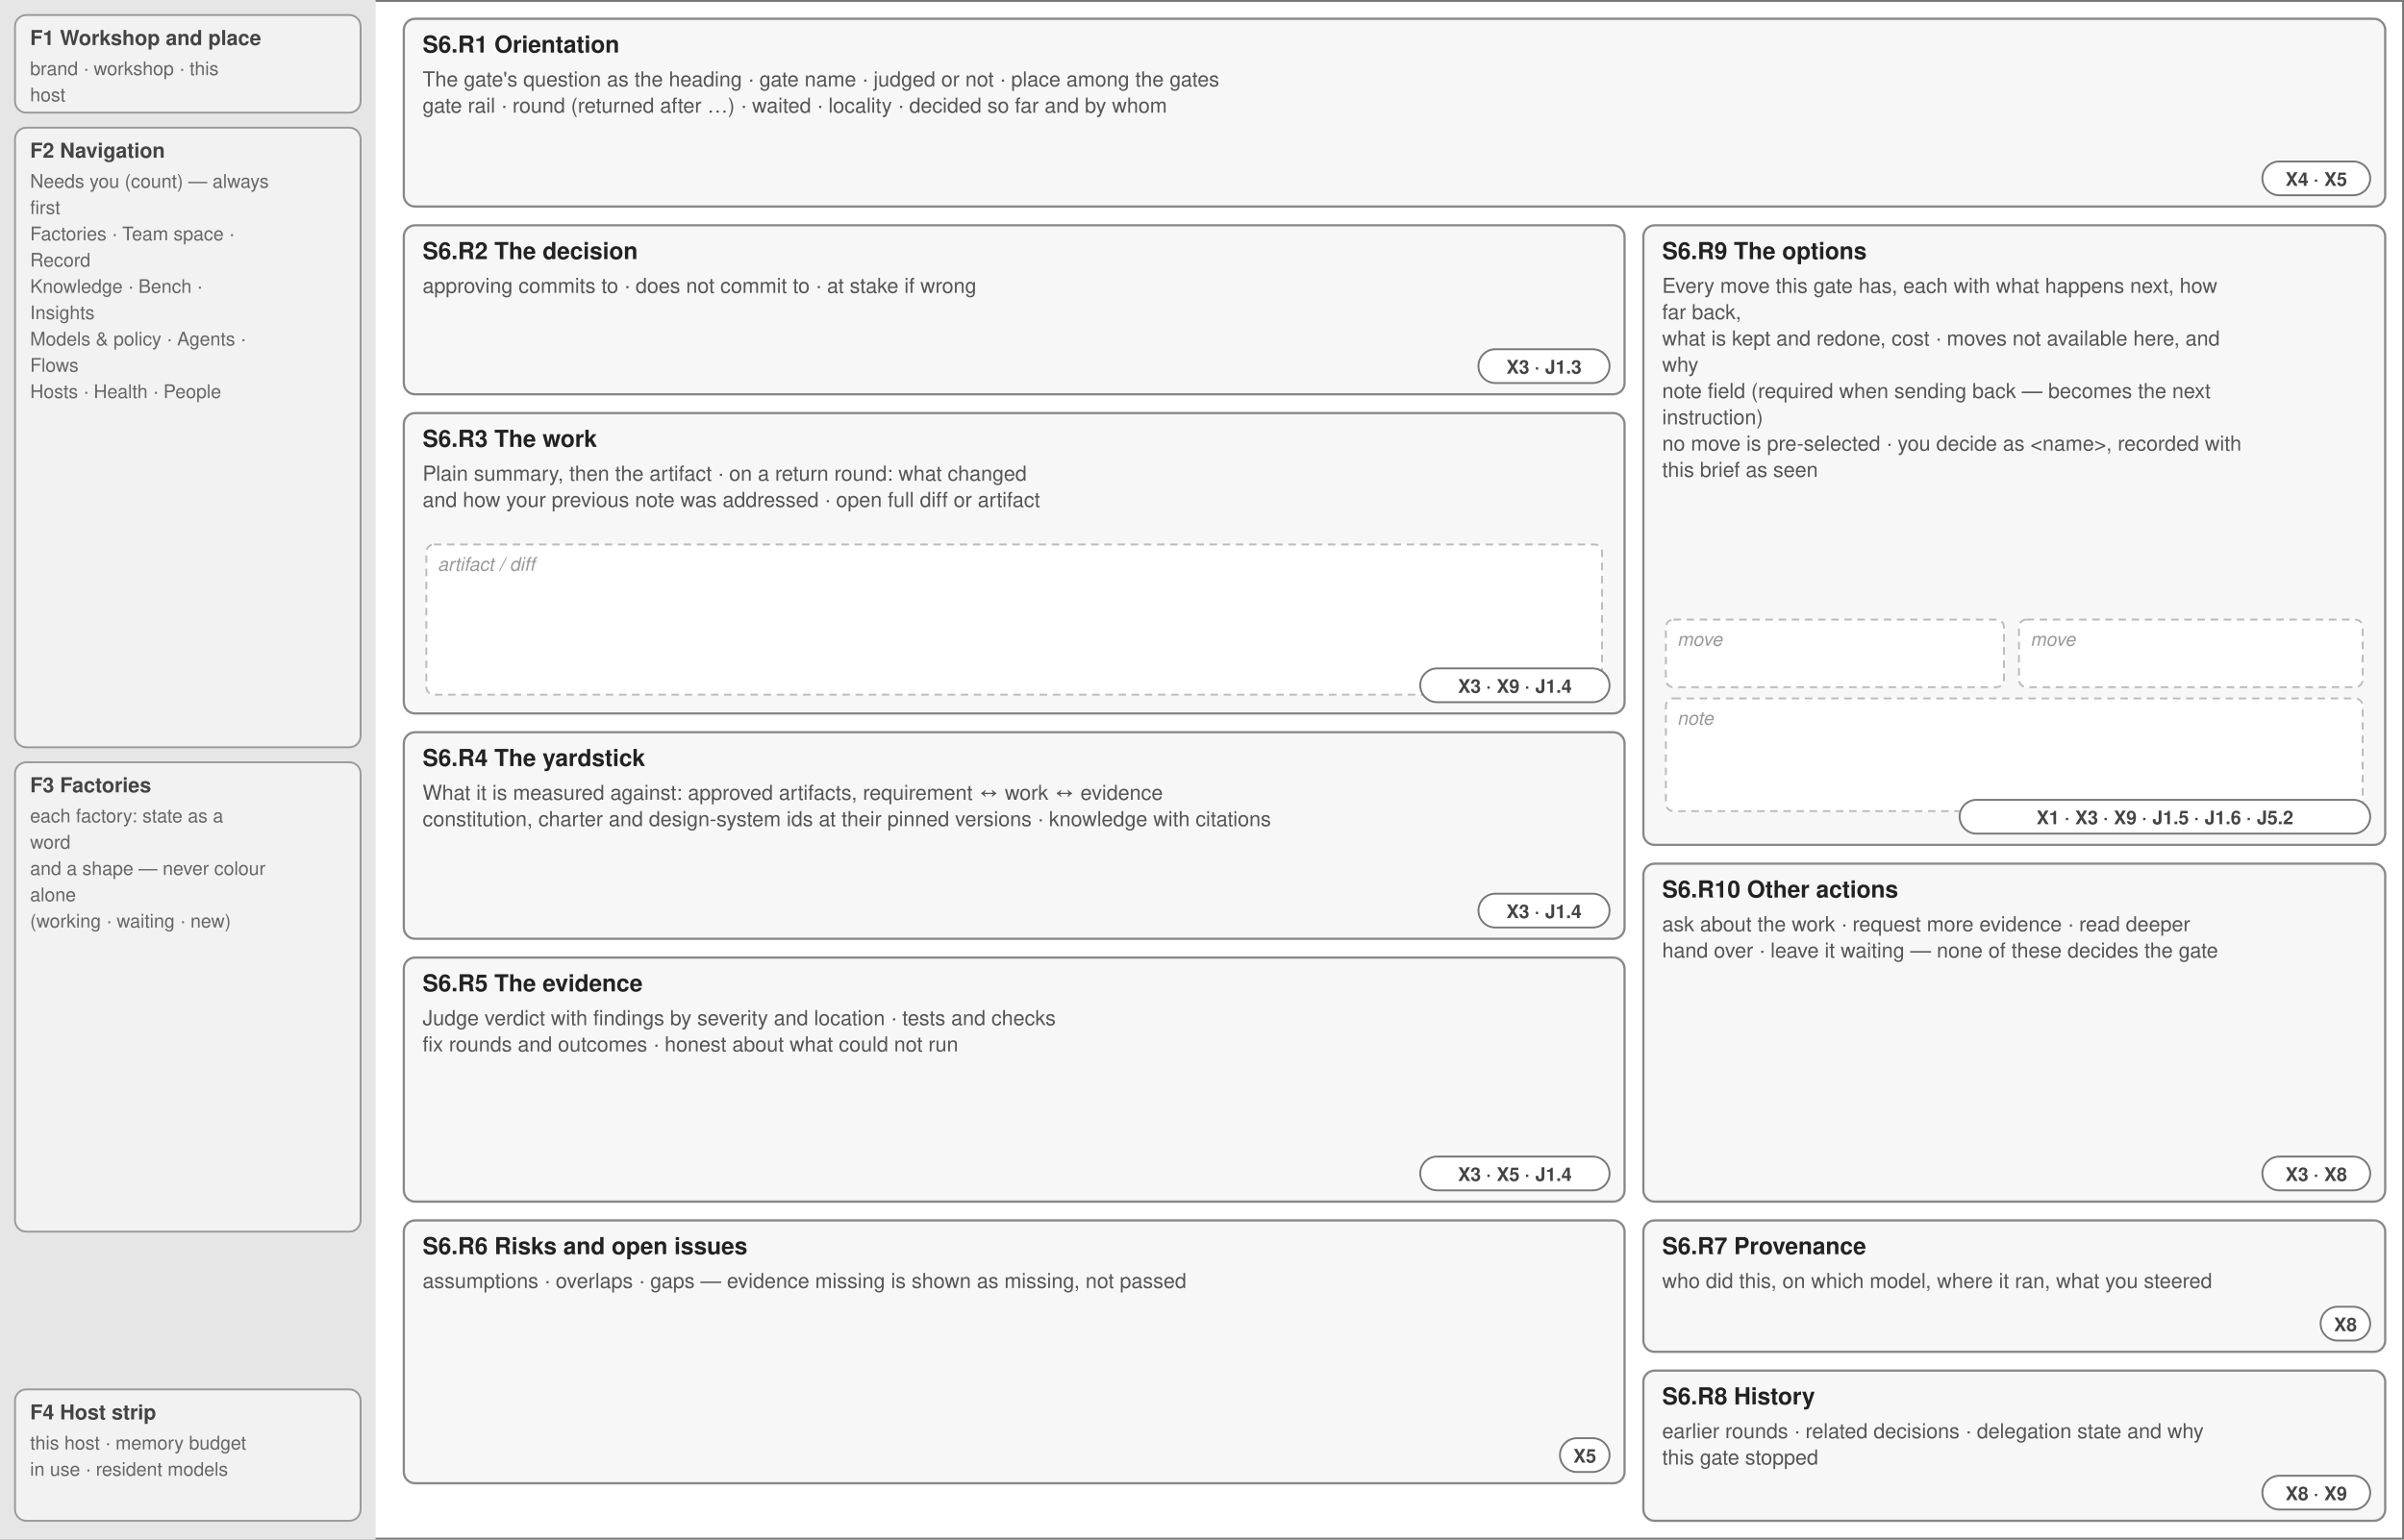
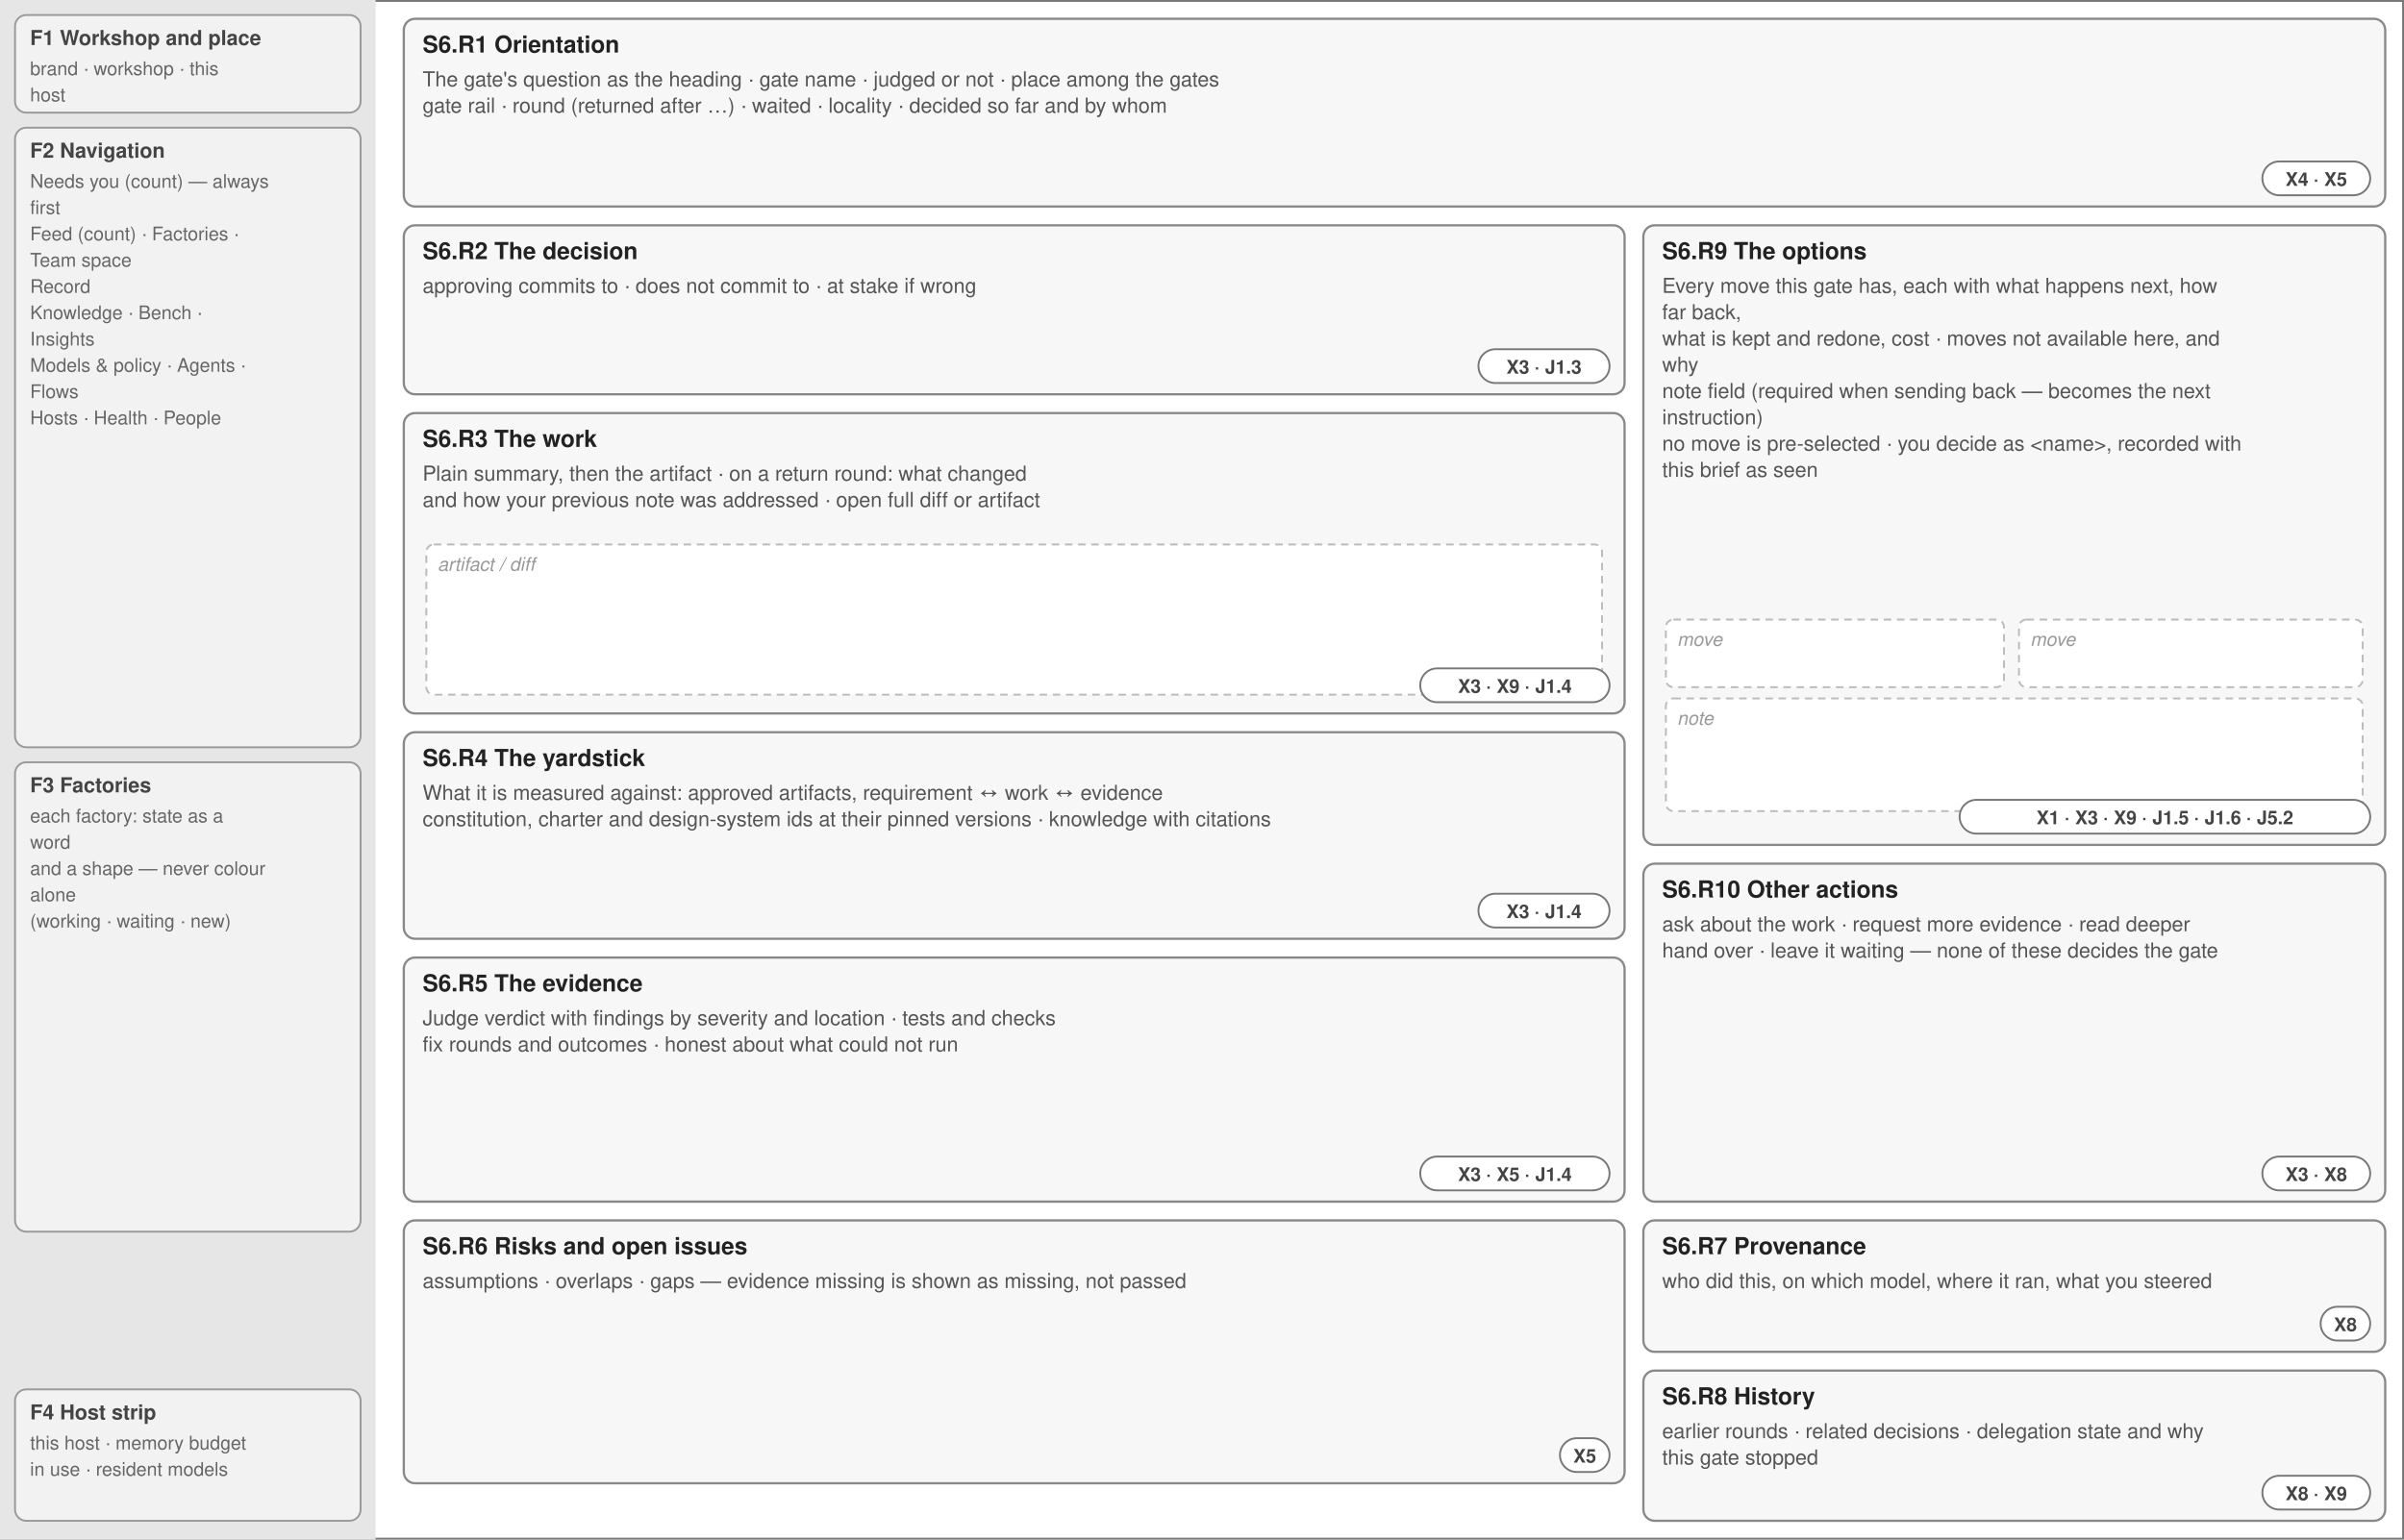
<svg xmlns="http://www.w3.org/2000/svg" viewBox="0 0 1280 820" font-family="Helvetica, Arial, sans-serif" role="img" aria-labelledby="t d">
  <rect x="0.5" y="0.5" width="1279" height="819" rx="0" fill="#fff" stroke="#777" stroke-width="1" />
  <rect x="0" y="0" width="200" height="820" rx="0" fill="#E6E6E6" stroke="none" stroke-width="0" />
  <rect x="8" y="8" width="184" height="52" rx="6" fill="#F2F2F2" stroke="#999" stroke-width="1" />
  <text x="16" y="24" font-size="11" font-weight="bold" fill="#444" font-style="normal" text-anchor="start">F1 Workshop and place</text>
  <text x="16" y="40" font-size="10" font-weight="normal" fill="#666" font-style="normal" text-anchor="start">brand · workshop · this</text>
  <text x="16" y="54" font-size="10" font-weight="normal" fill="#666" font-style="normal" text-anchor="start">host</text>
  <rect x="8" y="68" width="184" height="330" rx="6" fill="#F2F2F2" stroke="#999" stroke-width="1" />
  <text x="16" y="84" font-size="11" font-weight="bold" fill="#444" font-style="normal" text-anchor="start">F2 Navigation</text>
  <text x="16" y="100" font-size="10" font-weight="normal" fill="#666" font-style="normal" text-anchor="start">Needs you (count) — always</text>
  <text x="16" y="114" font-size="10" font-weight="normal" fill="#666" font-style="normal" text-anchor="start">first</text>
-   <text x="16" y="128" font-size="10" font-weight="normal" fill="#666" font-style="normal" text-anchor="start">Factories · Team space ·</text>
-   <text x="16" y="142" font-size="10" font-weight="normal" fill="#666" font-style="normal" text-anchor="start">Record</text>
-   <text x="16" y="156" font-size="10" font-weight="normal" fill="#666" font-style="normal" text-anchor="start">Knowledge · Bench ·</text>
-   <text x="16" y="170" font-size="10" font-weight="normal" fill="#666" font-style="normal" text-anchor="start">Insights</text>
-   <text x="16" y="184" font-size="10" font-weight="normal" fill="#666" font-style="normal" text-anchor="start">Models &amp; policy · Agents ·</text>
-   <text x="16" y="198" font-size="10" font-weight="normal" fill="#666" font-style="normal" text-anchor="start">Flows</text>
-   <text x="16" y="212" font-size="10" font-weight="normal" fill="#666" font-style="normal" text-anchor="start">Hosts · Health · People</text>
+   <text x="16" y="128" font-size="10" font-weight="normal" fill="#666" font-style="normal" text-anchor="start">Feed (count) · Factories ·</text>
+   <text x="16" y="142" font-size="10" font-weight="normal" fill="#666" font-style="normal" text-anchor="start">Team space</text>
+   <text x="16" y="156" font-size="10" font-weight="normal" fill="#666" font-style="normal" text-anchor="start">Record</text>
+   <text x="16" y="170" font-size="10" font-weight="normal" fill="#666" font-style="normal" text-anchor="start">Knowledge · Bench ·</text>
+   <text x="16" y="184" font-size="10" font-weight="normal" fill="#666" font-style="normal" text-anchor="start">Insights</text>
+   <text x="16" y="198" font-size="10" font-weight="normal" fill="#666" font-style="normal" text-anchor="start">Models &amp; policy · Agents ·</text>
+   <text x="16" y="212" font-size="10" font-weight="normal" fill="#666" font-style="normal" text-anchor="start">Flows</text>
+   <text x="16" y="226" font-size="10" font-weight="normal" fill="#666" font-style="normal" text-anchor="start">Hosts · Health · People</text>
  <rect x="8" y="406" width="184" height="250" rx="6" fill="#F2F2F2" stroke="#999" stroke-width="1" />
  <text x="16" y="422" font-size="11" font-weight="bold" fill="#444" font-style="normal" text-anchor="start">F3 Factories</text>
  <text x="16" y="438" font-size="10" font-weight="normal" fill="#666" font-style="normal" text-anchor="start">each factory: state as a</text>
  <text x="16" y="452" font-size="10" font-weight="normal" fill="#666" font-style="normal" text-anchor="start">word</text>
  <text x="16" y="466" font-size="10" font-weight="normal" fill="#666" font-style="normal" text-anchor="start">and a shape — never colour</text>
  <text x="16" y="480" font-size="10" font-weight="normal" fill="#666" font-style="normal" text-anchor="start">alone</text>
  <text x="16" y="494" font-size="10" font-weight="normal" fill="#666" font-style="normal" text-anchor="start">(working · waiting · new)</text>
  <rect x="8" y="740" width="184" height="70" rx="6" fill="#F2F2F2" stroke="#999" stroke-width="1" />
  <text x="16" y="756" font-size="11" font-weight="bold" fill="#444" font-style="normal" text-anchor="start">F4 Host strip</text>
  <text x="16" y="772" font-size="10" font-weight="normal" fill="#666" font-style="normal" text-anchor="start">this host · memory budget</text>
  <text x="16" y="786" font-size="10" font-weight="normal" fill="#666" font-style="normal" text-anchor="start">in use · resident models</text>
  <rect x="215" y="10" width="1055" height="100" rx="6" fill="#F7F7F7" stroke="#888" stroke-width="1.2" />
  <text x="225" y="28" font-size="12.5" font-weight="bold" fill="#222" font-style="normal" text-anchor="start">S6.R1  Orientation</text>
  <text x="225" y="46" font-size="11" font-weight="normal" fill="#555" font-style="normal" text-anchor="start">The gate's question as the heading · gate name · judged or not · place among the gates</text>
  <text x="225" y="60" font-size="11" font-weight="normal" fill="#555" font-style="normal" text-anchor="start">gate rail · round (returned after …) · waited · locality · decided so far and by whom</text>
  <rect x="1204.6" y="86" width="57.4" height="18" rx="9" fill="#fff" stroke="#777" stroke-width="1" />
  <text x="1233.3" y="99" font-size="10" font-weight="bold" fill="#444" font-style="normal" text-anchor="middle">X4 · X5</text>
  <rect x="215" y="120" width="650" height="90" rx="6" fill="#F7F7F7" stroke="#888" stroke-width="1.2" />
  <text x="225" y="138" font-size="12.5" font-weight="bold" fill="#222" font-style="normal" text-anchor="start">S6.R2  The decision</text>
  <text x="225" y="156" font-size="11" font-weight="normal" fill="#555" font-style="normal" text-anchor="start">approving commits to · does not commit to · at stake if wrong</text>
  <rect x="787.2" y="186" width="69.8" height="18" rx="9" fill="#fff" stroke="#777" stroke-width="1" />
  <text x="822.1" y="199" font-size="10" font-weight="bold" fill="#444" font-style="normal" text-anchor="middle">X3 · J1.3</text>
  <rect x="215" y="220" width="650" height="160" rx="6" fill="#F7F7F7" stroke="#888" stroke-width="1.2" />
  <rect x="227" y="290" width="626" height="80" rx="4" fill="#fff" stroke="#BBB" stroke-width="1" stroke-dasharray="4 3" />
  <text x="233" y="304" font-size="10" font-weight="normal" fill="#999" font-style="italic" text-anchor="start">artifact / diff</text>
  <text x="225" y="238" font-size="12.5" font-weight="bold" fill="#222" font-style="normal" text-anchor="start">S6.R3  The work</text>
  <text x="225" y="256" font-size="11" font-weight="normal" fill="#555" font-style="normal" text-anchor="start">Plain summary, then the artifact · on a return round: what changed</text>
  <text x="225" y="270" font-size="11" font-weight="normal" fill="#555" font-style="normal" text-anchor="start">and how your previous note was addressed · open full diff or artifact</text>
  <rect x="756.2" y="356" width="100.8" height="18" rx="9" fill="#fff" stroke="#777" stroke-width="1" />
  <text x="806.6" y="369" font-size="10" font-weight="bold" fill="#444" font-style="normal" text-anchor="middle">X3 · X9 · J1.4</text>
  <rect x="215" y="390" width="650" height="110" rx="6" fill="#F7F7F7" stroke="#888" stroke-width="1.2" />
  <text x="225" y="408" font-size="12.5" font-weight="bold" fill="#222" font-style="normal" text-anchor="start">S6.R4  The yardstick</text>
  <text x="225" y="426" font-size="11" font-weight="normal" fill="#555" font-style="normal" text-anchor="start">What it is measured against: approved artifacts, requirement ↔ work ↔ evidence</text>
  <text x="225" y="440" font-size="11" font-weight="normal" fill="#555" font-style="normal" text-anchor="start">constitution, charter and design-system ids at their pinned versions · knowledge with citations</text>
  <rect x="787.2" y="476" width="69.8" height="18" rx="9" fill="#fff" stroke="#777" stroke-width="1" />
  <text x="822.1" y="489" font-size="10" font-weight="bold" fill="#444" font-style="normal" text-anchor="middle">X3 · J1.4</text>
  <rect x="215" y="510" width="650" height="130" rx="6" fill="#F7F7F7" stroke="#888" stroke-width="1.2" />
  <text x="225" y="528" font-size="12.5" font-weight="bold" fill="#222" font-style="normal" text-anchor="start">S6.R5  The evidence</text>
  <text x="225" y="546" font-size="11" font-weight="normal" fill="#555" font-style="normal" text-anchor="start">Judge verdict with findings by severity and location · tests and checks</text>
  <text x="225" y="560" font-size="11" font-weight="normal" fill="#555" font-style="normal" text-anchor="start">fix rounds and outcomes · honest about what could not run</text>
  <rect x="756.2" y="616" width="100.8" height="18" rx="9" fill="#fff" stroke="#777" stroke-width="1" />
  <text x="806.6" y="629" font-size="10" font-weight="bold" fill="#444" font-style="normal" text-anchor="middle">X3 · X5 · J1.4</text>
  <rect x="215" y="650" width="650" height="140" rx="6" fill="#F7F7F7" stroke="#888" stroke-width="1.2" />
  <text x="225" y="668" font-size="12.5" font-weight="bold" fill="#222" font-style="normal" text-anchor="start">S6.R6  Risks and open issues</text>
  <text x="225" y="686" font-size="11" font-weight="normal" fill="#555" font-style="normal" text-anchor="start">assumptions · overlaps · gaps — evidence missing is shown as missing, not passed</text>
  <rect x="830.6" y="766" width="26.4" height="18" rx="9" fill="#fff" stroke="#777" stroke-width="1" />
  <text x="843.8" y="779" font-size="10" font-weight="bold" fill="#444" font-style="normal" text-anchor="middle">X5</text>
  <rect x="875" y="650" width="395" height="70" rx="6" fill="#F7F7F7" stroke="#888" stroke-width="1.2" />
  <text x="885" y="668" font-size="12.5" font-weight="bold" fill="#222" font-style="normal" text-anchor="start">S6.R7  Provenance</text>
  <text x="885" y="686" font-size="11" font-weight="normal" fill="#555" font-style="normal" text-anchor="start">who did this, on which model, where it ran, what you steered</text>
  <rect x="1235.6" y="696" width="26.4" height="18" rx="9" fill="#fff" stroke="#777" stroke-width="1" />
  <text x="1248.8" y="709" font-size="10" font-weight="bold" fill="#444" font-style="normal" text-anchor="middle">X8</text>
  <rect x="875" y="730" width="395" height="80" rx="6" fill="#F7F7F7" stroke="#888" stroke-width="1.2" />
  <text x="885" y="748" font-size="12.5" font-weight="bold" fill="#222" font-style="normal" text-anchor="start">S6.R8  History</text>
  <text x="885" y="766" font-size="11" font-weight="normal" fill="#555" font-style="normal" text-anchor="start">earlier rounds · related decisions · delegation state and why</text>
  <text x="885" y="780" font-size="11" font-weight="normal" fill="#555" font-style="normal" text-anchor="start">this gate stopped</text>
  <rect x="1204.6" y="786" width="57.4" height="18" rx="9" fill="#fff" stroke="#777" stroke-width="1" />
  <text x="1233.3" y="799" font-size="10" font-weight="bold" fill="#444" font-style="normal" text-anchor="middle">X8 · X9</text>
  <rect x="875" y="120" width="395" height="330" rx="6" fill="#F7F7F7" stroke="#888" stroke-width="1.2" />
  <rect x="887" y="330" width="180" height="36" rx="4" fill="#fff" stroke="#BBB" stroke-width="1" stroke-dasharray="4 3" />
  <text x="893" y="344" font-size="10" font-weight="normal" fill="#999" font-style="italic" text-anchor="start">move</text>
  <rect x="1075" y="330" width="183" height="36" rx="4" fill="#fff" stroke="#BBB" stroke-width="1" stroke-dasharray="4 3" />
  <text x="1081" y="344" font-size="10" font-weight="normal" fill="#999" font-style="italic" text-anchor="start">move</text>
  <rect x="887" y="372" width="371" height="60" rx="4" fill="#fff" stroke="#BBB" stroke-width="1" stroke-dasharray="4 3" />
  <text x="893" y="386" font-size="10" font-weight="normal" fill="#999" font-style="italic" text-anchor="start">note</text>
  <text x="885" y="138" font-size="12.5" font-weight="bold" fill="#222" font-style="normal" text-anchor="start">S6.R9  The options</text>
  <text x="885" y="156" font-size="11" font-weight="normal" fill="#555" font-style="normal" text-anchor="start">Every move this gate has, each with what happens next, how</text>
  <text x="885" y="170" font-size="11" font-weight="normal" fill="#555" font-style="normal" text-anchor="start">far back,</text>
  <text x="885" y="184" font-size="11" font-weight="normal" fill="#555" font-style="normal" text-anchor="start">what is kept and redone, cost · moves not available here, and</text>
  <text x="885" y="198" font-size="11" font-weight="normal" fill="#555" font-style="normal" text-anchor="start">why</text>
  <text x="885" y="212" font-size="11" font-weight="normal" fill="#555" font-style="normal" text-anchor="start">note field (required when sending back — becomes the next</text>
  <text x="885" y="226" font-size="11" font-weight="normal" fill="#555" font-style="normal" text-anchor="start">instruction)</text>
  <text x="885" y="240" font-size="11" font-weight="normal" fill="#555" font-style="normal" text-anchor="start">no move is pre-selected · you decide as &lt;name&gt;, recorded with</text>
  <text x="885" y="254" font-size="11" font-weight="normal" fill="#555" font-style="normal" text-anchor="start">this brief as seen</text>
  <rect x="1043.4" y="426" width="218.6" height="18" rx="9" fill="#fff" stroke="#777" stroke-width="1" />
  <text x="1152.7" y="439" font-size="10" font-weight="bold" fill="#444" font-style="normal" text-anchor="middle">X1 · X3 · X9 · J1.5 · J1.6 · J5.2</text>
  <rect x="875" y="460" width="395" height="180" rx="6" fill="#F7F7F7" stroke="#888" stroke-width="1.2" />
  <text x="885" y="478" font-size="12.5" font-weight="bold" fill="#222" font-style="normal" text-anchor="start">S6.R10  Other actions</text>
  <text x="885" y="496" font-size="11" font-weight="normal" fill="#555" font-style="normal" text-anchor="start">ask about the work · request more evidence · read deeper</text>
  <text x="885" y="510" font-size="11" font-weight="normal" fill="#555" font-style="normal" text-anchor="start">hand over · leave it waiting — none of these decides the gate</text>
  <rect x="1204.6" y="616" width="57.4" height="18" rx="9" fill="#fff" stroke="#777" stroke-width="1" />
  <text x="1233.3" y="629" font-size="10" font-weight="bold" fill="#444" font-style="normal" text-anchor="middle">X3 · X8</text>
</svg>
